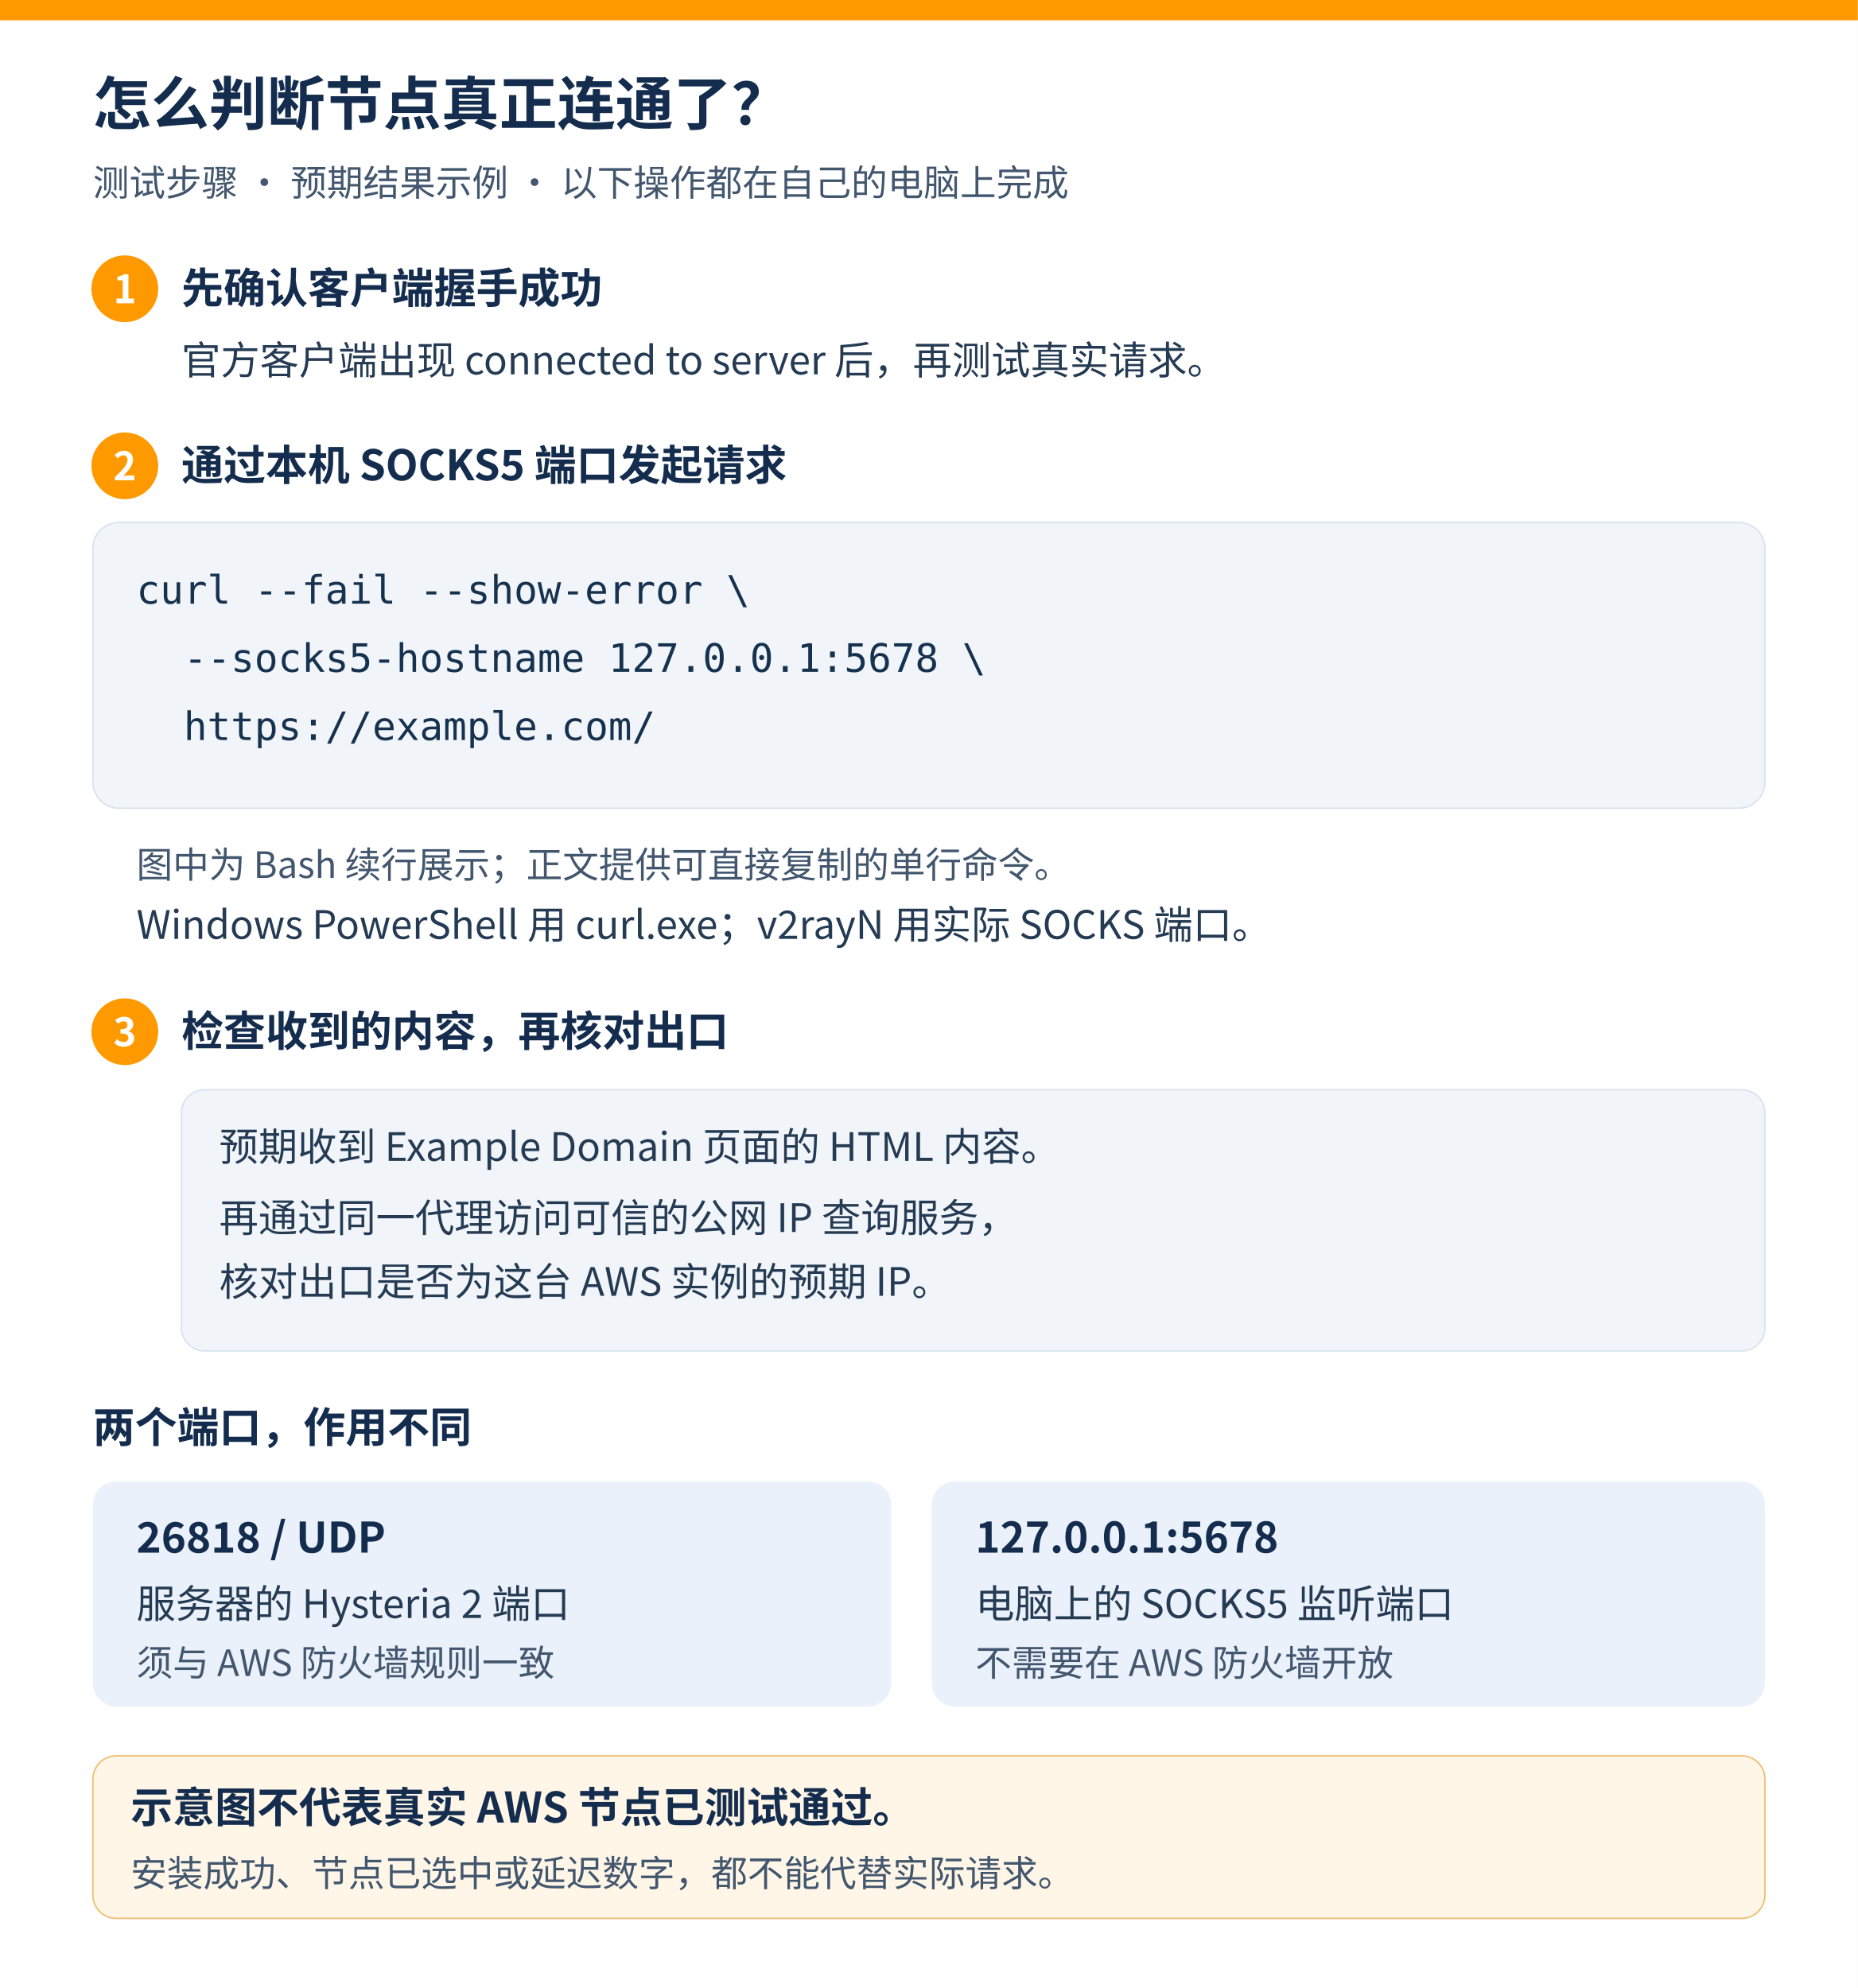
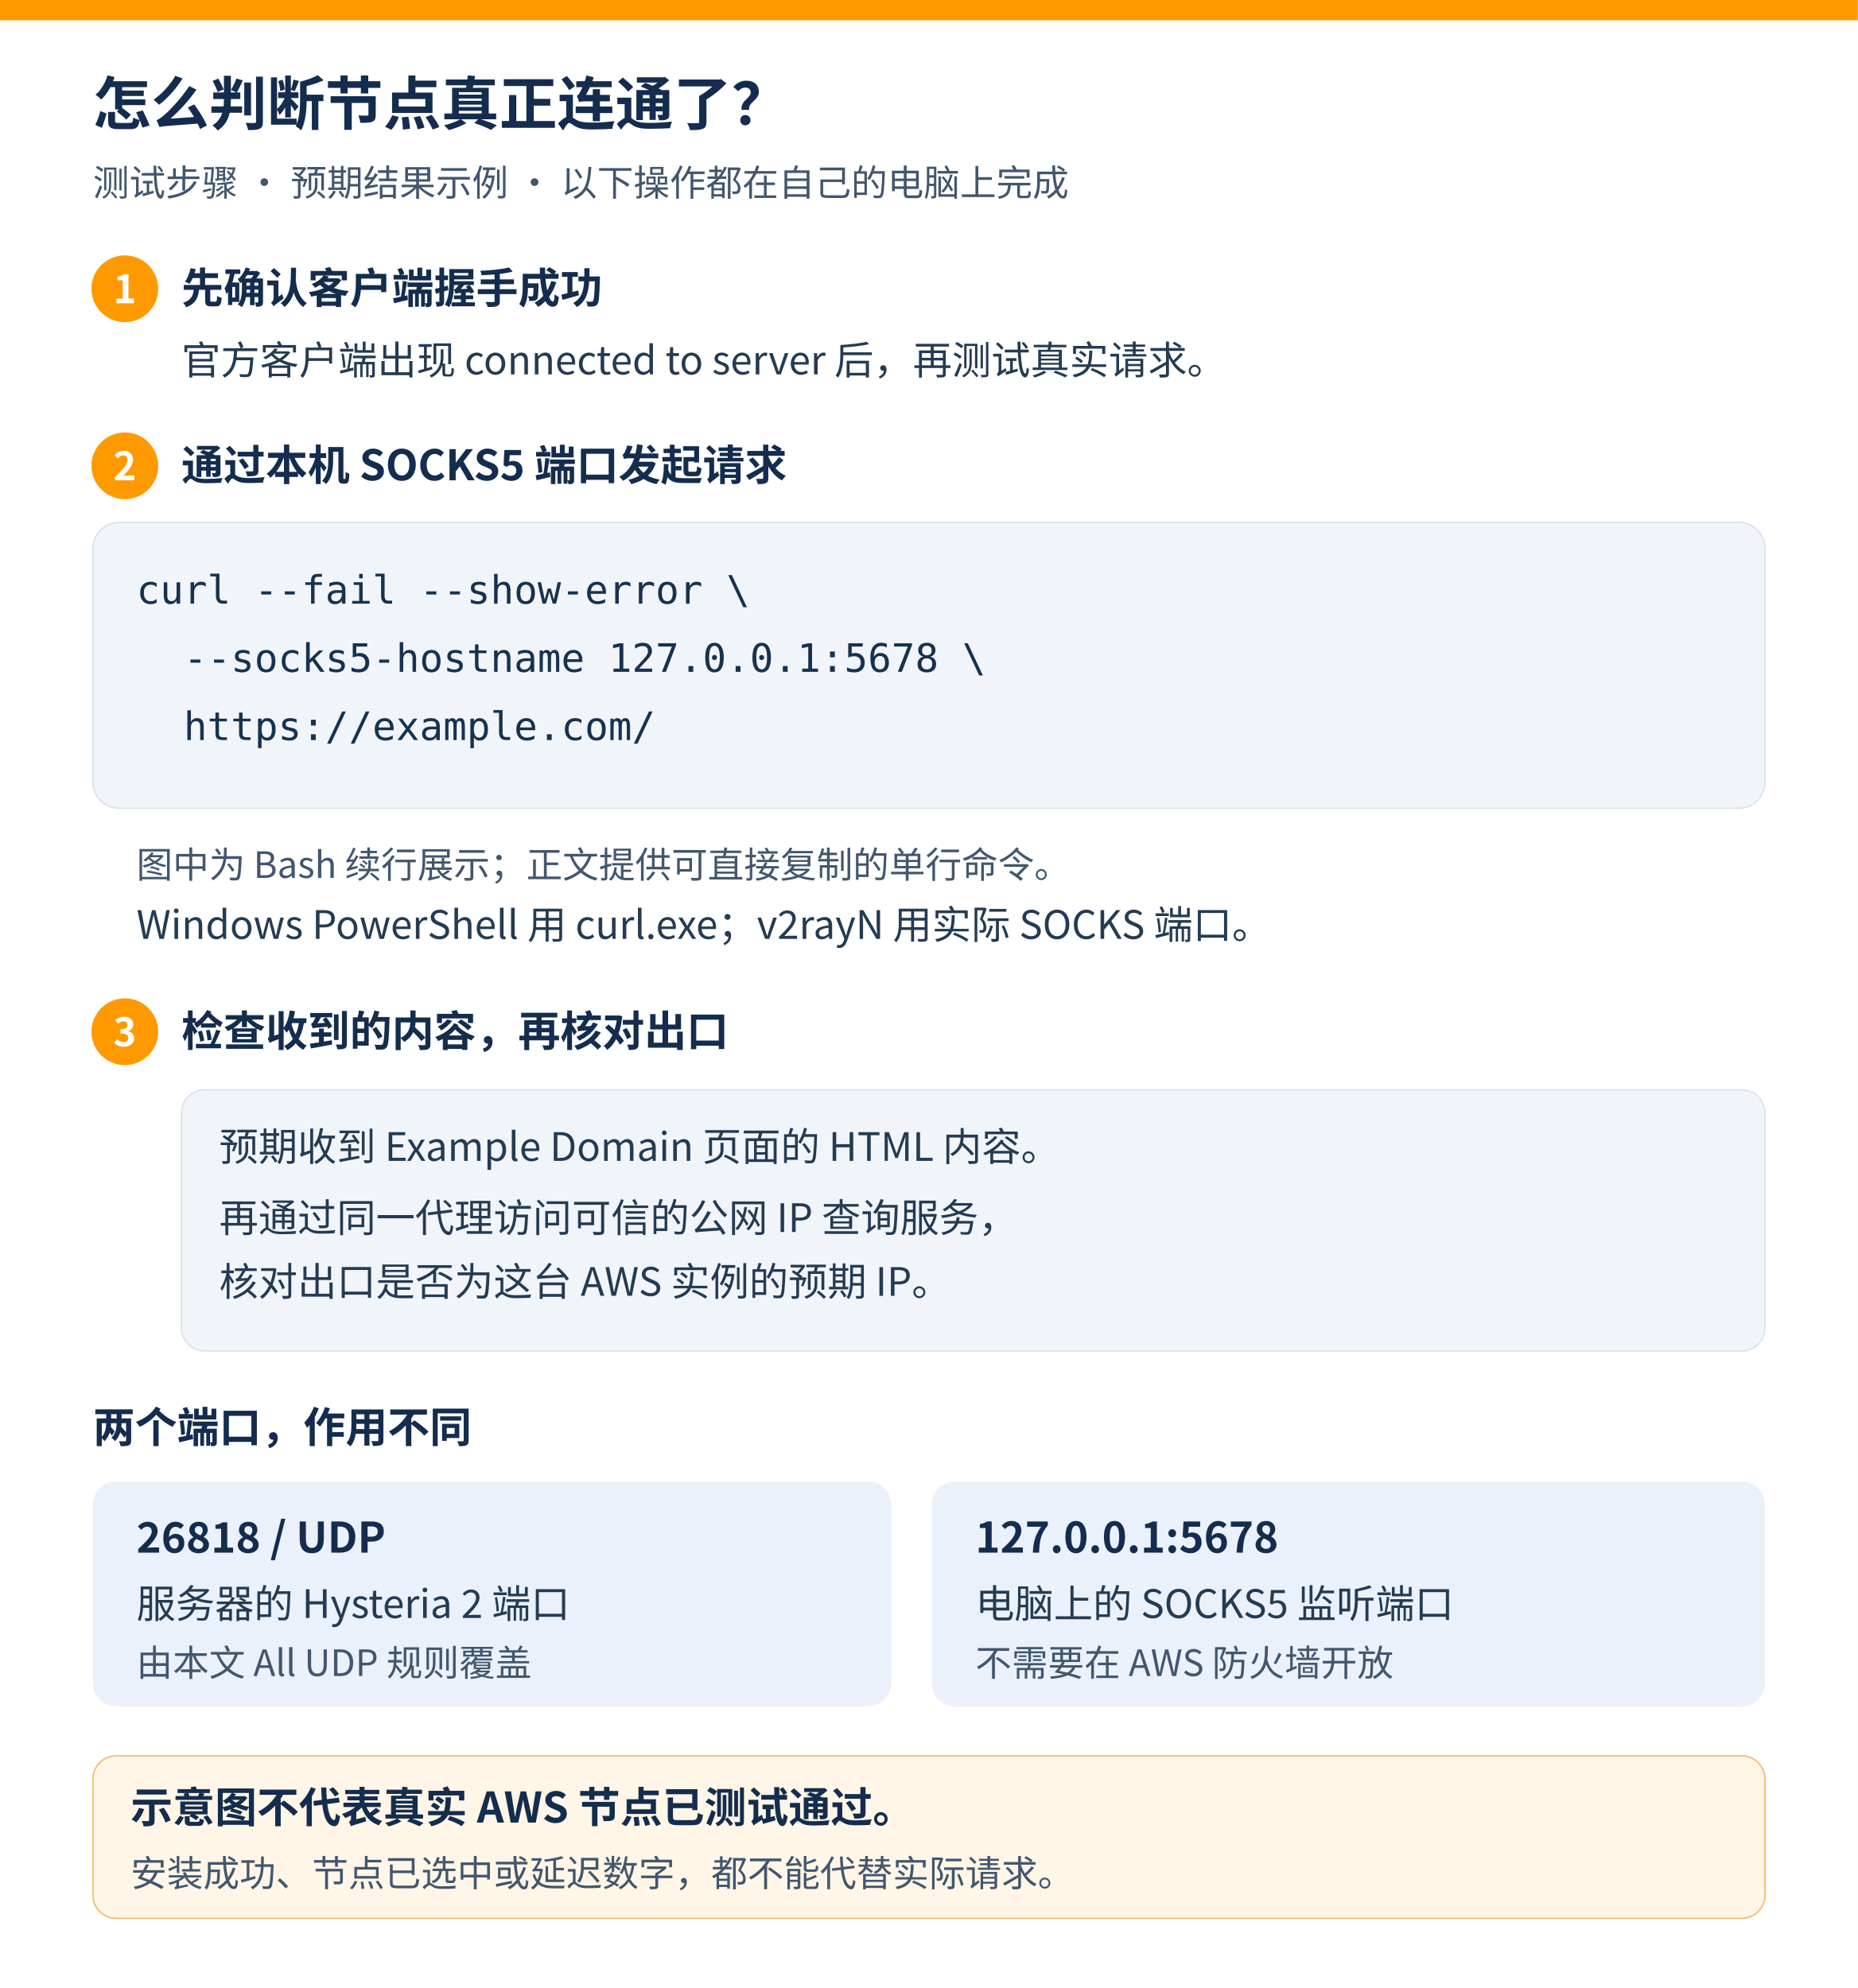
<svg xmlns="http://www.w3.org/2000/svg" width="1280" height="1370" viewBox="0 0 1280 1370" role="img" aria-labelledby="title desc">
  <defs>
    <style>
      .sans { font-family: 'PingFang SC', 'Noto Sans CJK SC', 'Microsoft YaHei', sans-serif; }
      .mono { font-family: 'SFMono-Regular', Menlo, Consolas, monospace; }
      .title { font-size: 40px; font-weight: 700; fill: #142d4e; }
      .body { font-size: 27px; fill: #243b53; }
      .small { font-size: 25px; fill: #42566e; }
      .code { font-size: 27px; fill: #16324f; }
      .label { font-size: 29px; font-weight: 700; fill: #142d4e; }
      .num { font-size: 27px; font-weight: 700; fill: #ffffff; text-anchor: middle; }
    </style>
  </defs>
  <rect width="1280" height="1370" fill="#ffffff" />
  <rect width="1280" height="14" fill="#ff9900" />
  <text x="64" y="86" class="sans title">怎么判断节点真正连通了？</text>
  <text x="64" y="135" class="sans small">测试步骤 · 预期结果示例 · 以下操作都在自己的电脑上完成</text>
  <circle cx="86" cy="199" r="23" fill="#ff9900" />
  <text x="86" y="209" class="sans num">1</text>
  <text x="125" y="209" class="sans label">先确认客户端握手成功</text>
  <text x="125" y="258" class="sans body">官方客户端出现 connected to server 后，再测试真实请求。</text>
  <circle cx="86" cy="321" r="23" fill="#ff9900" />
  <text x="86" y="331" class="sans num">2</text>
  <text x="125" y="331" class="sans label">通过本机 SOCKS5 端口发起请求</text>
  <rect x="64" y="360" width="1152" height="197" rx="18" fill="#f1f5fa" stroke="#d8e2ee" />
  <text x="94" y="416" class="mono code" xml:space="preserve">
    <tspan x="94" dy="0">curl --fail --show-error \</tspan>
    <tspan x="94" dy="47">  --socks5-hostname 127.0.0.1:5678 \</tspan>
    <tspan x="94" dy="47">  https://example.com/</tspan>
  </text>
  <text x="94" y="605" class="sans small">图中为 Bash 续行展示；正文提供可直接复制的单行命令。</text>
  <text x="94" y="647" class="sans body">Windows PowerShell 用 curl.exe；v2rayN 用实际 SOCKS 端口。</text>
  <circle cx="86" cy="711" r="23" fill="#ff9900" />
  <text x="86" y="721" class="sans num">3</text>
  <text x="125" y="721" class="sans label">检查收到的内容，再核对出口</text>
  <rect x="125" y="751" width="1091" height="180" rx="16" fill="#f1f5fa" stroke="#d8e2ee" />
  <text x="151" y="800" class="sans body">预期收到 Example Domain 页面的 HTML 内容。</text>
  <text x="151" y="849" class="sans body">再通过同一代理访问可信的公网 IP 查询服务，</text>
  <text x="151" y="893" class="sans body">核对出口是否为这台 AWS 实例的预期 IP。</text>
  <text x="64" y="994" class="sans label">两个端口，作用不同</text>
  <rect x="64" y="1021" width="550" height="155" rx="16" fill="#eaf1fa" />
  <rect x="642" y="1021" width="574" height="155" rx="16" fill="#eaf1fa" />
  <text x="94" y="1070" class="sans label">26818 / UDP</text>
  <text x="94" y="1115" class="sans body">服务器的 Hysteria 2 端口</text>
-   <text x="94" y="1155" class="sans small">须与 AWS 防火墙规则一致</text>
+   <text x="94" y="1155" class="sans small">由本文 All UDP 规则覆盖</text>
  <text x="672" y="1070" class="sans label">127.0.0.1:5678</text>
  <text x="672" y="1115" class="sans body">电脑上的 SOCKS5 监听端口</text>
  <text x="672" y="1155" class="sans small">不需要在 AWS 防火墙开放</text>
  <rect x="64" y="1210" width="1152" height="112" rx="16" fill="#fff6e7" stroke="#f0bd70" />
  <text x="90" y="1256" class="sans label">示意图不代表真实 AWS 节点已测试通过。</text>
  <text x="90" y="1300" class="sans small">安装成功、节点已选中或延迟数字，都不能代替实际请求。</text>
</svg>
